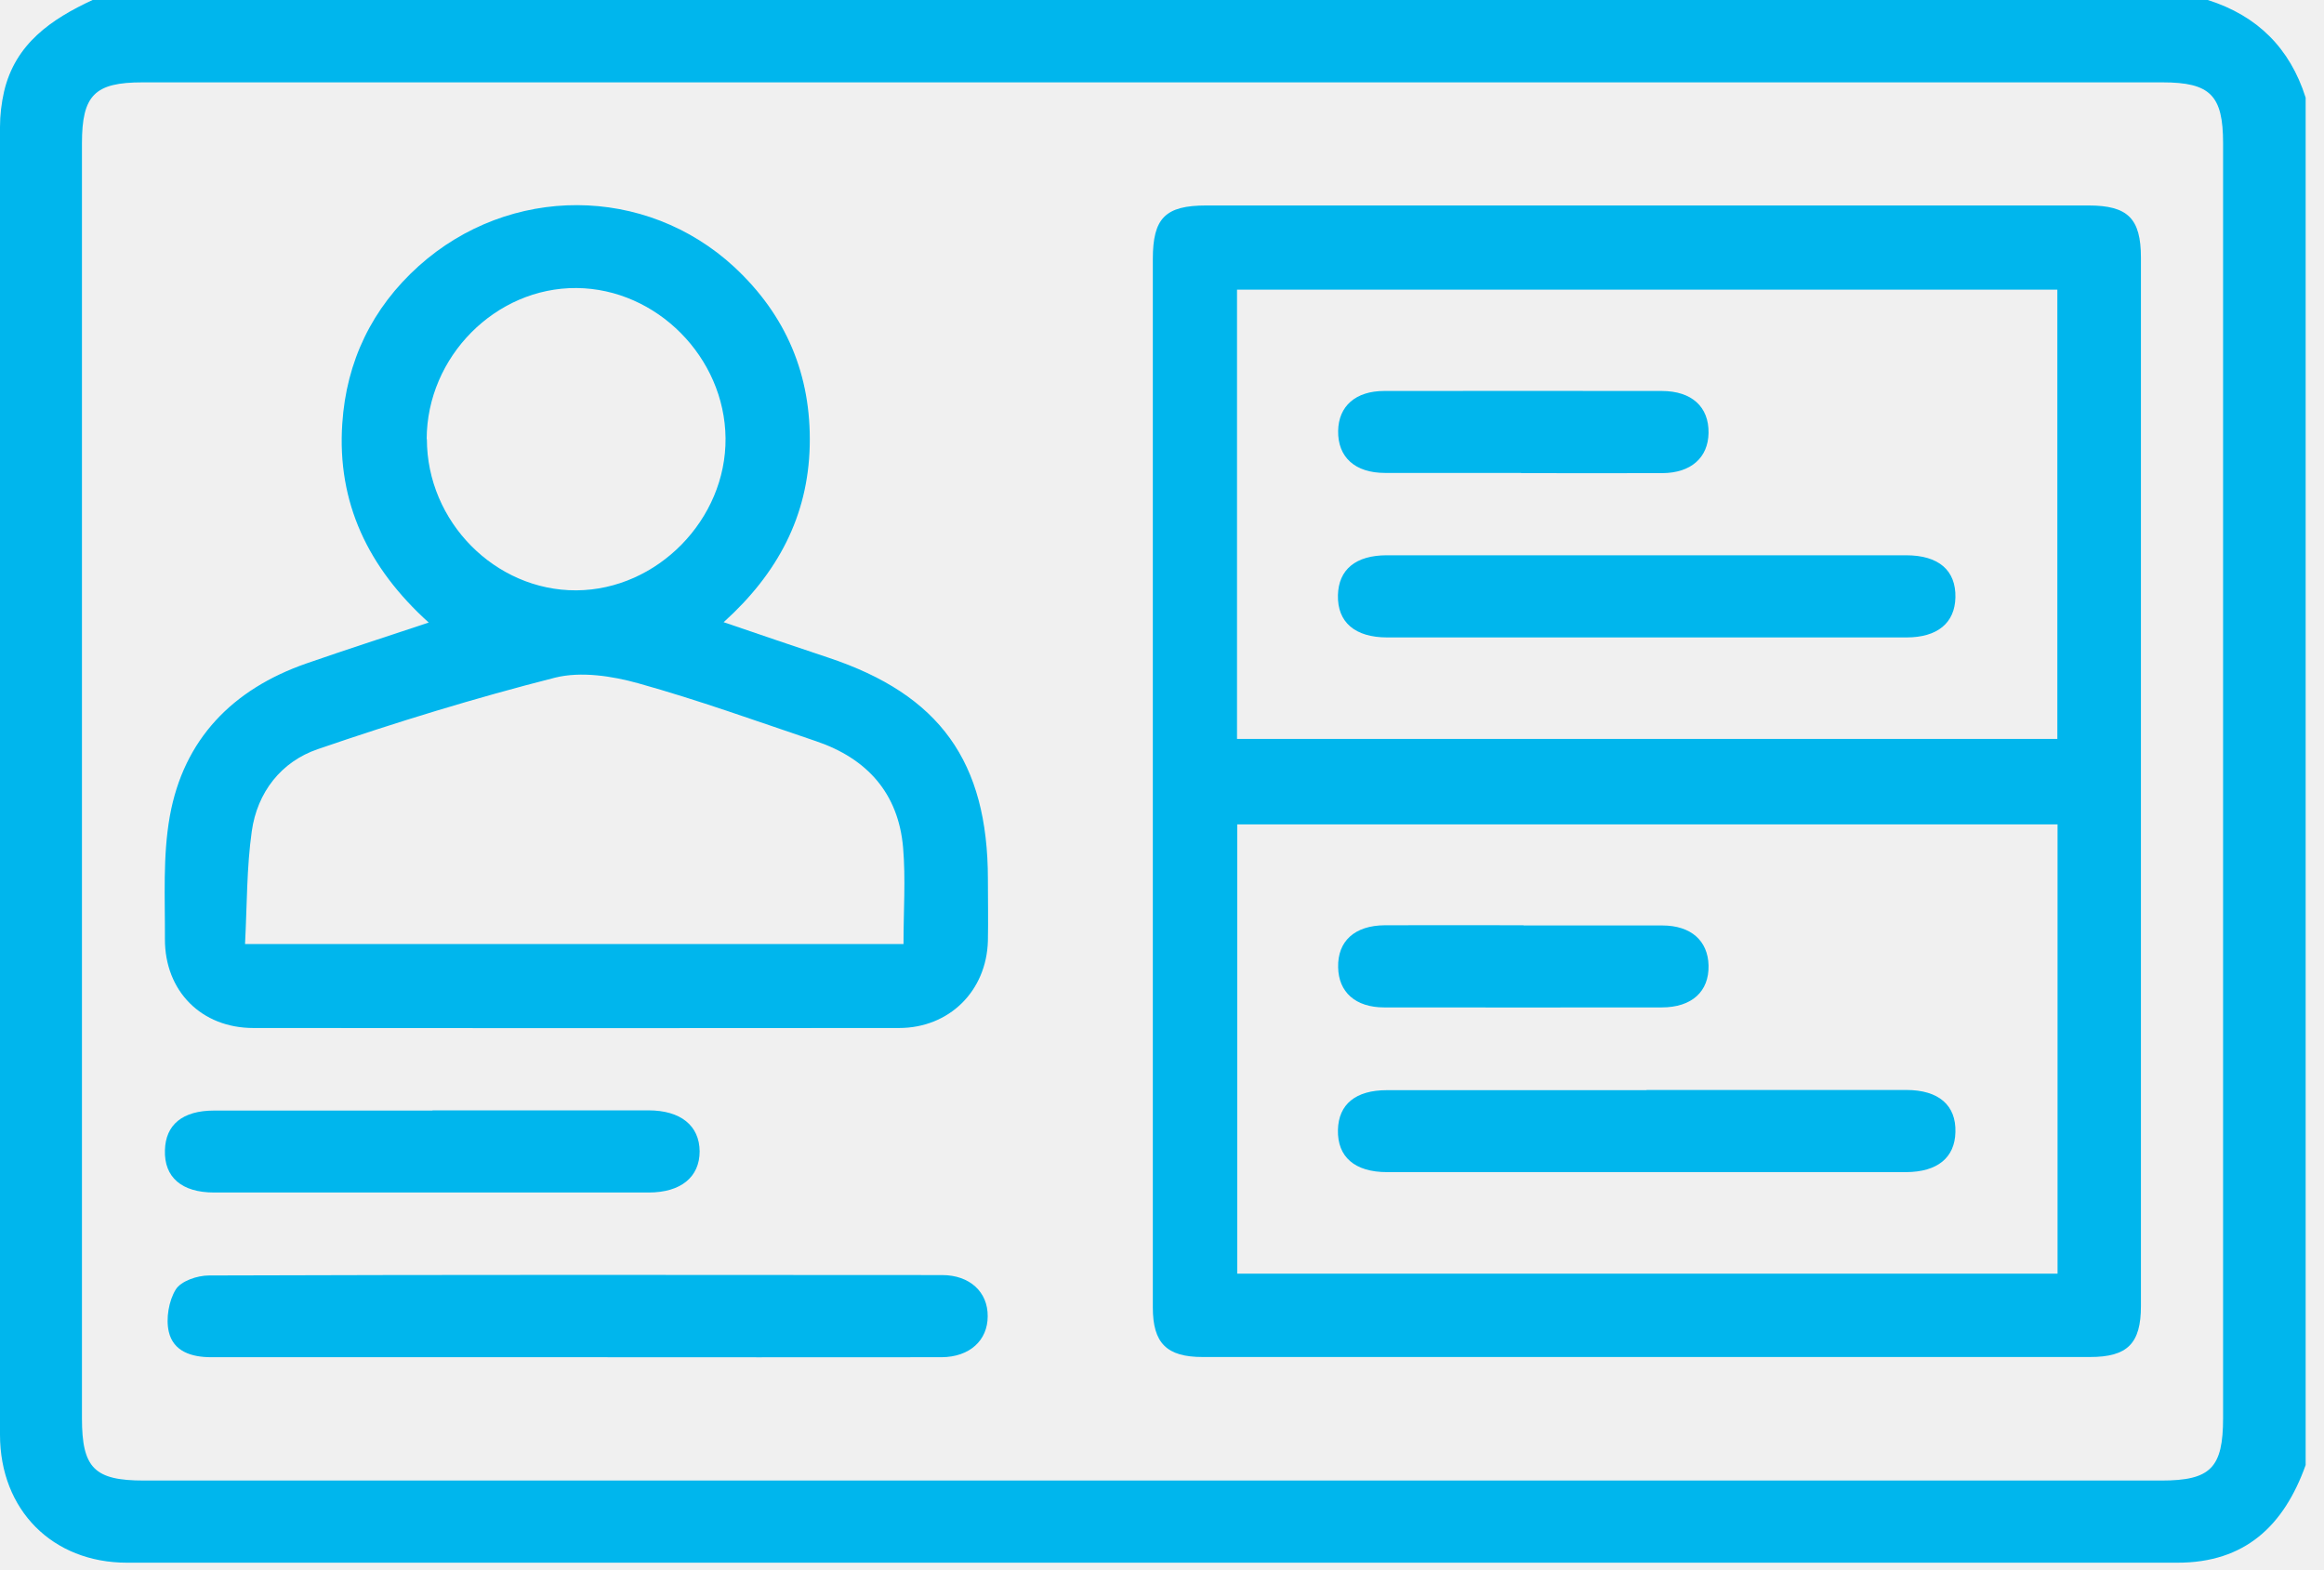
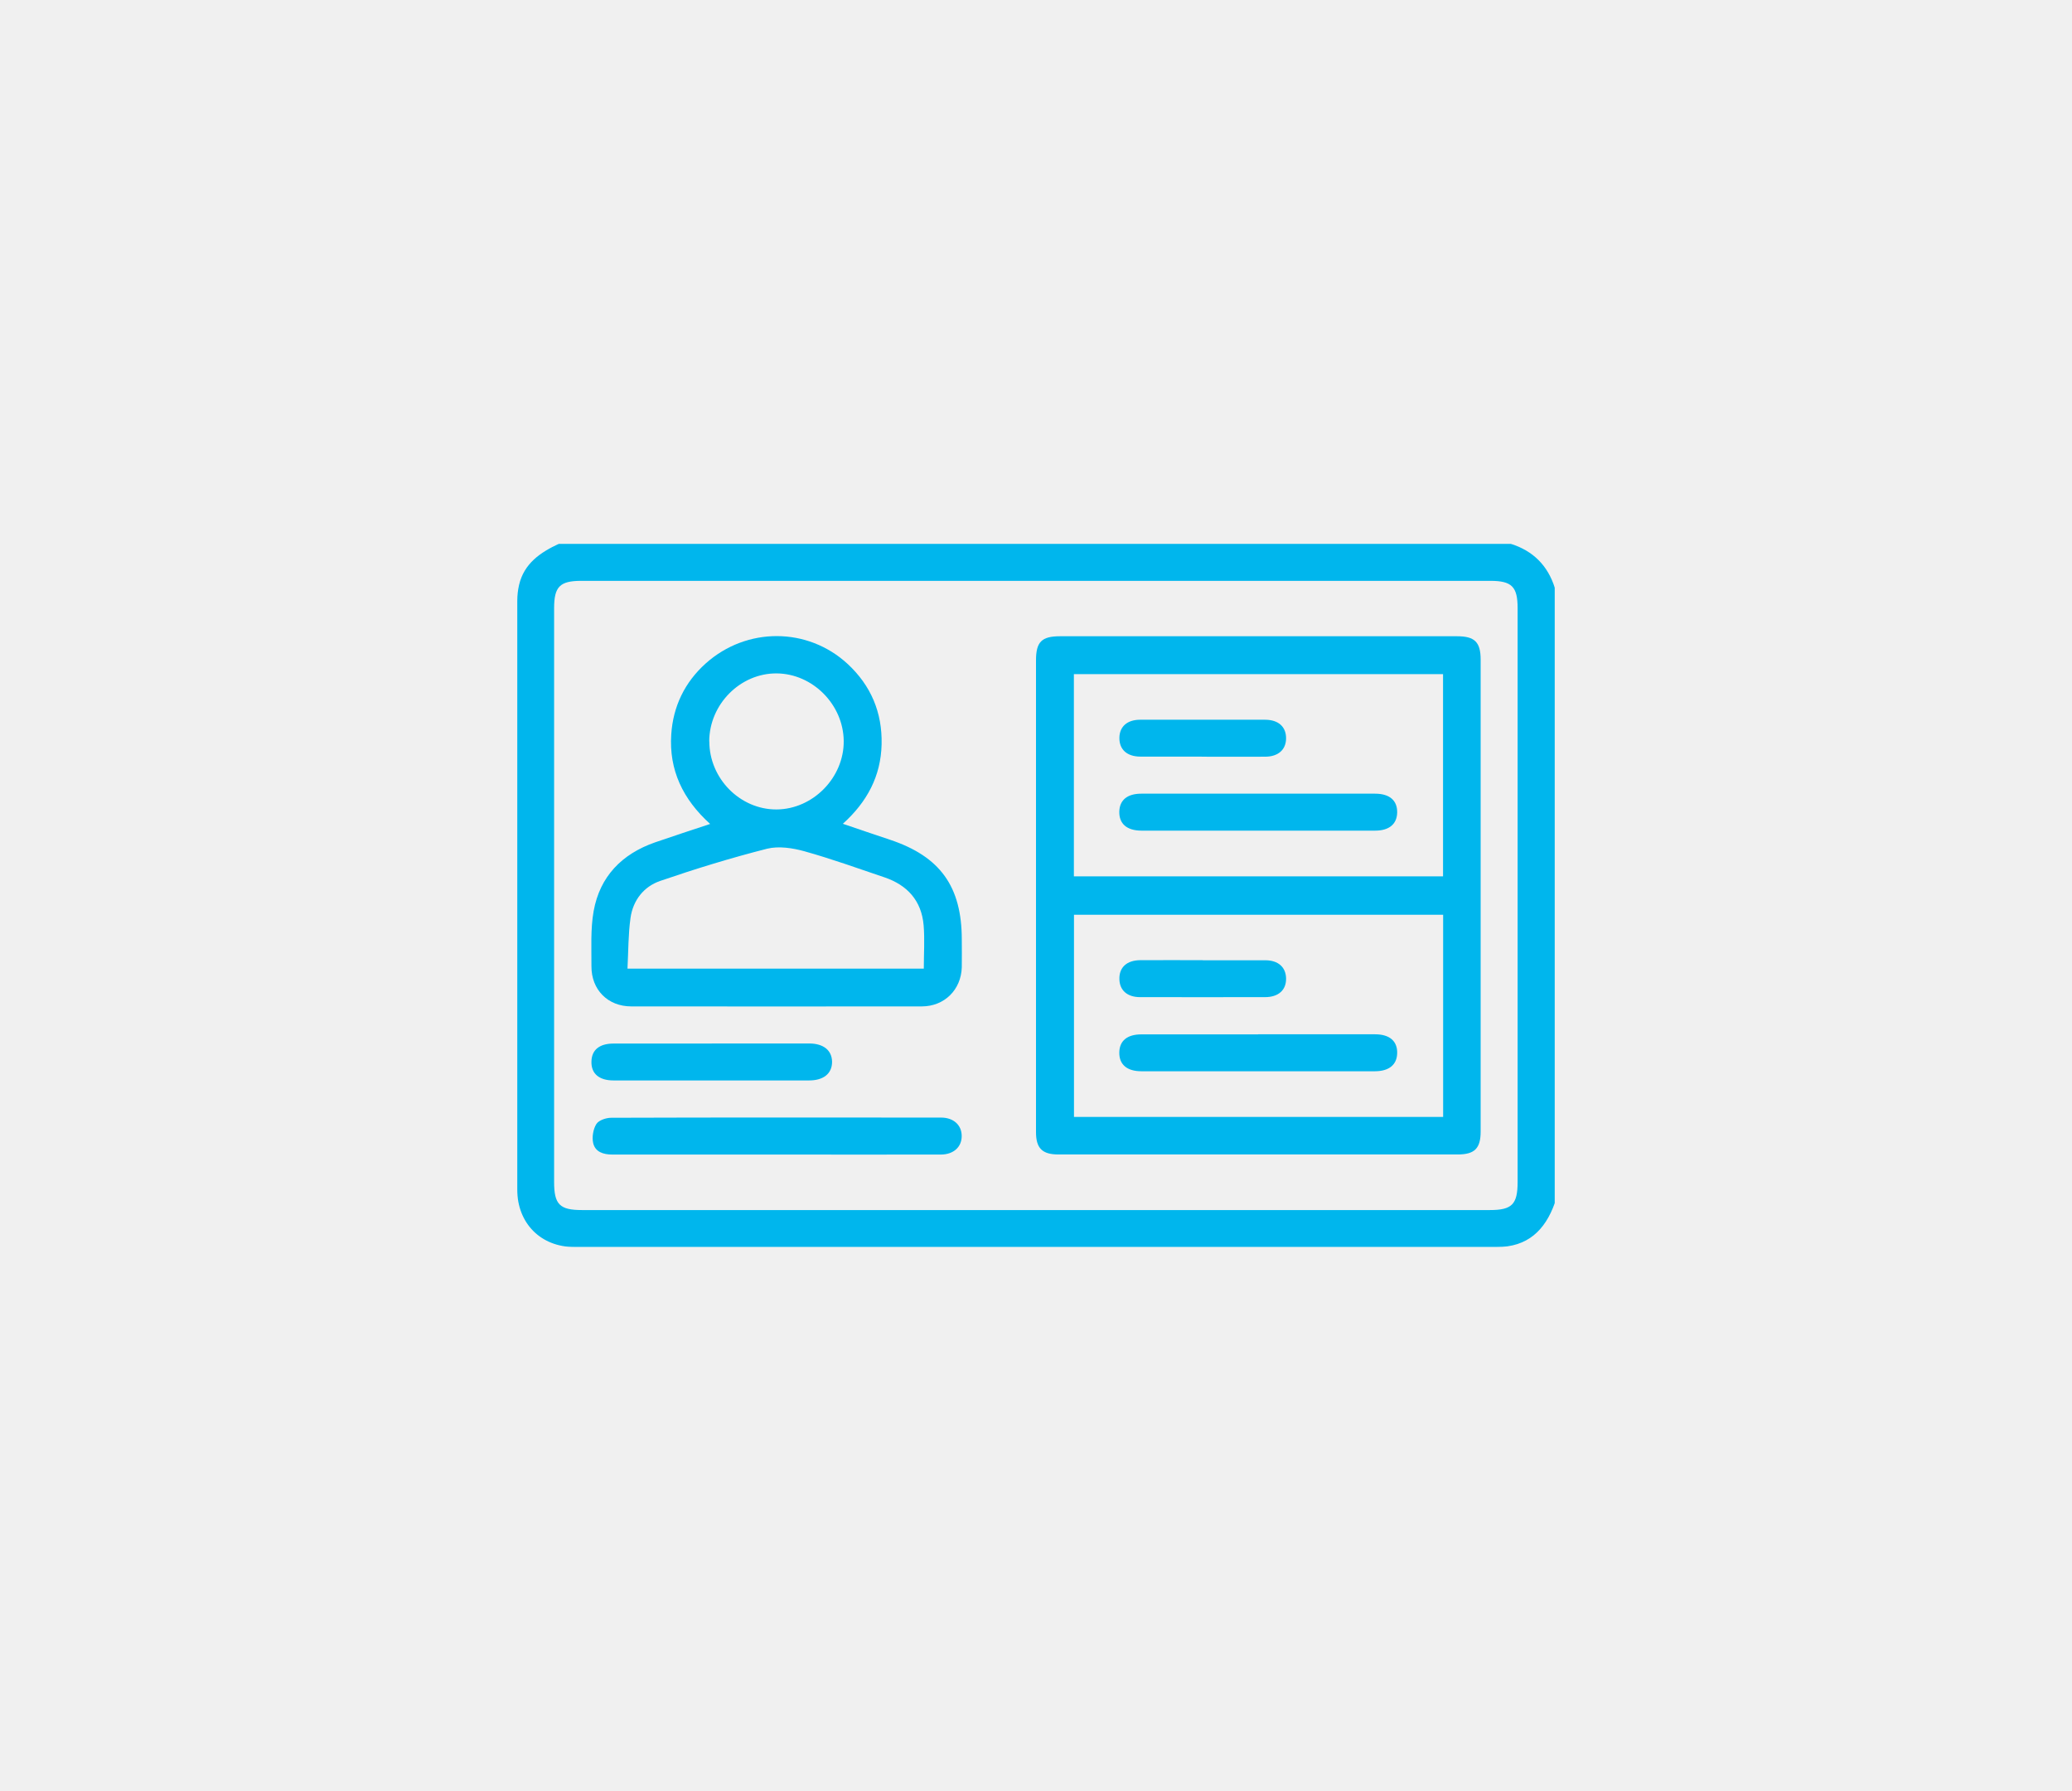
- <svg xmlns="http://www.w3.org/2000/svg" width="114" height="77" viewBox="0 0 114 77" fill="none">
-   <g clip-path="url(#clip0_337_2325)">
-     <path d="M113.1 4.79V71.87C112.04 74.83 110.14 76.67 106.79 76.66C73.27 76.66 39.75 76.66 6.23 76.66C2.57 76.66 0 74.07 0 70.38C0 49 0 27.61 0 6.23C0 5.65 0.07 5.06 0.2 4.49C0.75 2.14 2.52 0.94 4.54 0H108.3C110.73 0.77 112.33 2.36 113.1 4.79ZM56.55 72.63C73.04 72.63 89.53 72.63 106.02 72.63C108.44 72.63 109.05 72.01 109.05 69.56C109.05 48.72 109.05 27.87 109.05 7.03C109.05 4.67 108.42 4.04 106.07 4.04C73.04 4.04 40.02 4.04 6.99 4.04C4.64 4.04 4.02 4.67 4.02 7.04C4.02 27.88 4.02 48.73 4.02 69.57C4.02 72.02 4.63 72.63 7.06 72.63C23.55 72.63 40.04 72.63 56.53 72.63H56.55Z" fill="#00B6ED" />
-     <path d="M56.55 38.3C56.55 29.77 56.55 21.24 56.55 12.71C56.55 10.7 57.16 10.08 59.17 10.08C73.6 10.08 88.02 10.08 102.45 10.08C104.38 10.08 105.02 10.72 105.02 12.64C105.02 29.78 105.02 46.92 105.02 64.07C105.02 65.91 104.36 66.57 102.52 66.57C88.01 66.57 73.5 66.57 58.99 66.57C57.23 66.57 56.55 65.89 56.55 64.14C56.55 55.53 56.55 46.91 56.55 38.3ZM100.92 14.21H60.68V36.25H100.92V14.21ZM100.93 40.44H60.69V62.48H100.93V40.44Z" fill="#00B6ED" />
-     <path d="M35.49 30.52C37.31 31.14 38.97 31.71 40.63 32.26C46.1 34.08 48.46 37.36 48.46 43.14C48.46 44.15 48.48 45.16 48.46 46.16C48.39 48.62 46.56 50.43 44.1 50.43C33.54 50.44 22.99 50.44 12.43 50.43C9.88 50.43 8.08 48.62 8.09 46.06C8.1 44.05 7.98 42 8.33 40.04C9.01 36.26 11.41 33.81 15.02 32.55C16.95 31.88 18.9 31.25 21.03 30.54C18.05 27.85 16.53 24.65 16.79 20.78C16.99 17.73 18.25 15.11 20.54 13.05C25 9.05 31.66 9.07 36.02 13.1C38.56 15.46 39.8 18.39 39.72 21.86C39.64 25.32 38.15 28.13 35.5 30.52H35.49ZM12.02 46.31H44.32C44.32 44.67 44.43 43.12 44.3 41.58C44.07 38.92 42.54 37.21 40.03 36.36C37.13 35.38 34.25 34.34 31.31 33.52C30.02 33.16 28.5 32.93 27.24 33.24C23.31 34.24 19.43 35.43 15.59 36.75C13.8 37.36 12.62 38.86 12.35 40.78C12.1 42.55 12.12 44.36 12.02 46.3V46.31ZM20.94 21.54C20.94 25.59 24.29 28.98 28.27 28.96C32.24 28.94 35.63 25.48 35.59 21.49C35.55 17.53 32.21 14.16 28.28 14.13C24.31 14.1 20.94 17.5 20.93 21.54H20.94Z" fill="#00B6ED" />
-     <path d="M28.28 66.58C22.31 66.58 16.34 66.58 10.36 66.58C9.38 66.58 8.5 66.29 8.28 65.33C8.13 64.69 8.28 63.81 8.62 63.26C8.88 62.84 9.68 62.57 10.25 62.57C22.24 62.53 34.22 62.54 46.21 62.55C47.57 62.55 48.46 63.38 48.45 64.57C48.45 65.76 47.56 66.57 46.19 66.58C40.22 66.59 34.25 66.58 28.27 66.58H28.28Z" fill="#00B6ED" />
-     <path d="M21.21 54.47C24.74 54.47 28.27 54.47 31.81 54.47C33.39 54.47 34.31 55.22 34.32 56.48C34.32 57.74 33.4 58.5 31.82 58.5C24.71 58.5 17.61 58.5 10.5 58.5C8.91 58.5 8.05 57.75 8.09 56.43C8.12 55.17 8.96 54.48 10.5 54.48C14.07 54.48 17.65 54.48 21.22 54.48L21.21 54.47Z" fill="#00B6ED" />
-     <path d="M80.77 27.24C85.01 27.24 89.26 27.24 93.5 27.24C95.1 27.24 95.95 27.98 95.92 29.31C95.89 30.56 95.04 31.27 93.52 31.27C85.03 31.27 76.54 31.27 68.05 31.27C66.46 31.27 65.6 30.52 65.63 29.2C65.66 27.94 66.5 27.24 68.03 27.24C72.27 27.24 76.52 27.24 80.76 27.24H80.77Z" fill="#00B6ED" />
-     <path d="M74.62 23.2C72.39 23.2 70.17 23.2 67.94 23.2C66.46 23.2 65.62 22.42 65.64 21.14C65.66 19.92 66.5 19.18 67.9 19.18C72.44 19.17 76.97 19.18 81.51 19.18C82.99 19.18 83.83 19.96 83.81 21.24C83.79 22.45 82.95 23.2 81.55 23.21C79.24 23.22 76.93 23.21 74.62 23.21V23.2Z" fill="#00B6ED" />
-     <path d="M80.78 53.47C85.02 53.47 89.27 53.47 93.51 53.47C95.1 53.47 95.96 54.22 95.92 55.54C95.89 56.79 95.04 57.49 93.51 57.5C85.02 57.5 76.53 57.5 68.04 57.5C66.45 57.5 65.6 56.75 65.63 55.43C65.66 54.17 66.5 53.48 68.03 53.48C72.27 53.48 76.52 53.48 80.76 53.48L80.78 53.47Z" fill="#00B6ED" />
-     <path d="M74.74 45.4C77.01 45.4 79.28 45.4 81.54 45.4C82.95 45.4 83.78 46.15 83.81 47.36C83.84 48.64 82.99 49.42 81.51 49.42C76.97 49.42 72.44 49.43 67.9 49.42C66.49 49.42 65.66 48.67 65.64 47.45C65.61 46.17 66.45 45.4 67.93 45.39C70.2 45.38 72.47 45.39 74.73 45.39L74.74 45.4Z" fill="#00B6ED" />
+ <svg xmlns="http://www.w3.org/2000/svg" width="317" height="274" viewBox="0 0 317 274" fill="none">
+   <mask id="mask0_1_62" style="mask-type:luminance" maskUnits="userSpaceOnUse" x="79" y="83" width="159" height="108">
+     <path d="M237.868 83.197H79.132V190.804H237.868V83.197Z" fill="white" />
+   </mask>
+   <g mask="url(#mask0_1_62)">
+     <path d="M237.868 89.919V184.067C236.381 188.221 233.714 190.804 229.012 190.789C181.967 190.789 134.921 190.789 87.876 190.789C82.739 190.789 79.132 187.154 79.132 181.975C79.132 151.968 79.132 121.947 79.132 91.94C79.132 91.126 79.23 90.298 79.412 89.498C80.184 86.2 82.668 84.516 85.504 83.197H231.132C234.542 84.277 236.788 86.509 237.868 89.919ZM158.5 185.133C181.644 185.133 204.788 185.133 227.932 185.133C231.328 185.133 232.184 184.263 232.184 180.825C232.184 151.575 232.184 122.312 232.184 93.063C232.184 89.751 231.3 88.867 228.002 88.867C181.644 88.867 135.3 88.867 88.942 88.867C85.644 88.867 84.774 89.751 84.774 93.077C84.774 122.326 84.774 151.589 84.774 180.839C84.774 184.277 85.63 185.133 89.04 185.133C112.184 185.133 135.328 185.133 158.472 185.133H158.5Z" fill="#00B6ED" />
+     <path d="M158.5 136.951C158.5 124.979 158.5 113.007 158.5 101.035C158.5 98.214 159.356 97.344 162.177 97.344C182.43 97.344 202.668 97.344 222.921 97.344C225.63 97.344 226.528 98.242 226.528 100.937C226.528 124.993 226.528 149.049 226.528 173.119C226.528 175.702 225.602 176.628 223.019 176.628C202.654 176.628 182.289 176.628 161.925 176.628C159.454 176.628 158.5 175.674 158.5 173.218C158.5 161.133 158.5 149.035 158.5 136.951ZM220.774 103.14H164.296V134.074H220.774V103.14ZM220.788 139.954H164.311V170.888H220.788V139.954Z" fill="#00B6ED" />
+     <path d="M128.942 126.032C131.497 126.902 133.826 127.702 136.156 128.474C143.833 131.028 147.146 135.632 147.146 143.744C147.146 145.161 147.174 146.579 147.146 147.982C147.047 151.435 144.479 153.975 141.026 153.975C126.205 153.989 111.398 153.989 96.577 153.975C92.998 153.975 90.472 151.435 90.486 147.842C90.5 145.021 90.332 142.144 90.823 139.393C91.777 134.088 95.146 130.649 100.212 128.881C102.921 127.94 105.658 127.056 108.647 126.06C104.465 122.284 102.332 117.793 102.697 112.361C102.977 108.081 104.746 104.404 107.96 101.512C114.219 95.898 123.567 95.926 129.686 101.582C133.251 104.895 134.991 109.007 134.879 113.877C134.767 118.733 132.675 122.677 128.956 126.032H128.942ZM96.002 148.193H141.335C141.335 145.891 141.49 143.716 141.307 141.554C140.984 137.821 138.837 135.421 135.314 134.228C131.244 132.853 127.202 131.393 123.075 130.242C121.265 129.737 119.132 129.414 117.363 129.849C111.847 131.253 106.402 132.923 101.012 134.775C98.5 135.632 96.844 137.737 96.465 140.432C96.114 142.916 96.142 145.456 96.002 148.179V148.193ZM108.521 113.428C108.521 119.112 113.223 123.87 118.809 123.842C124.381 123.814 129.139 118.958 129.082 113.358C129.026 107.8 124.339 103.07 118.823 103.028C113.251 102.986 108.521 107.758 108.507 113.428H108.521Z" fill="#00B6ED" />
+     <path d="M118.823 176.642C110.444 176.642 102.065 176.642 93.672 176.642C92.296 176.642 91.061 176.235 90.753 174.888C90.542 173.989 90.753 172.754 91.23 171.982C91.595 171.393 92.718 171.014 93.518 171.014C110.346 170.958 127.16 170.972 143.988 170.986C145.897 170.986 147.146 172.151 147.132 173.821C147.132 175.491 145.883 176.628 143.96 176.642C135.581 176.656 127.202 176.642 118.809 176.642H118.823Z" fill="#00B6ED" />
+     <path d="M108.9 159.646C113.854 159.646 118.809 159.646 123.777 159.646C125.995 159.646 127.286 160.698 127.3 162.467C127.3 164.235 126.009 165.302 123.791 165.302C113.812 165.302 103.847 165.302 93.868 165.302C91.637 165.302 90.43 164.249 90.486 162.397C90.528 160.628 91.707 159.66 93.868 159.66C98.879 159.66 103.904 159.66 108.914 159.66L108.9 159.646Z" fill="#00B6ED" />
+     <path d="M192.493 121.428C198.444 121.428 204.409 121.428 210.36 121.428C212.605 121.428 213.798 122.467 213.756 124.333C213.714 126.088 212.521 127.084 210.388 127.084C198.472 127.084 186.556 127.084 174.64 127.084C172.409 127.084 171.202 126.032 171.244 124.179C171.286 122.411 172.465 121.428 174.612 121.428C180.563 121.428 186.528 121.428 192.479 121.428H192.493Z" fill="#00B6ED" />
+     <path d="M183.861 115.758C180.732 115.758 177.616 115.758 174.486 115.758C172.409 115.758 171.23 114.663 171.258 112.867C171.286 111.154 172.465 110.116 174.43 110.116C180.802 110.102 187.16 110.116 193.532 110.116C195.609 110.116 196.788 111.211 196.76 113.007C196.732 114.705 195.553 115.758 193.588 115.772C190.346 115.786 187.104 115.772 183.861 115.772V115.758Z" fill="#00B6ED" />
+     <path d="M192.507 158.242C198.458 158.242 204.423 158.242 210.374 158.242C212.605 158.242 213.812 159.295 213.756 161.147C213.714 162.902 212.521 163.884 210.374 163.898C198.458 163.898 186.542 163.898 174.626 163.898C172.395 163.898 171.202 162.846 171.244 160.993C171.286 159.225 172.465 158.256 174.612 158.256C180.563 158.256 186.528 158.256 192.479 158.256L192.507 158.242Z" fill="#00B6ED" />
+     <path d="M184.03 146.916C187.216 146.916 190.402 146.916 193.574 146.916C195.553 146.916 196.718 147.968 196.76 149.667C196.802 151.463 195.609 152.558 193.532 152.558C187.16 152.558 180.802 152.572 174.43 152.558C172.451 152.558 171.286 151.505 171.258 149.793C171.216 147.996 172.395 146.916 174.472 146.902C177.658 146.888 180.844 146.902 184.016 146.902L184.03 146.916Z" fill="#00B6ED" />
  </g>
-   <defs>
-     <clipPath id="clip0_337_2325">
-       <rect width="113.1" height="76.67" fill="white" />
-     </clipPath>
-   </defs>
</svg>
